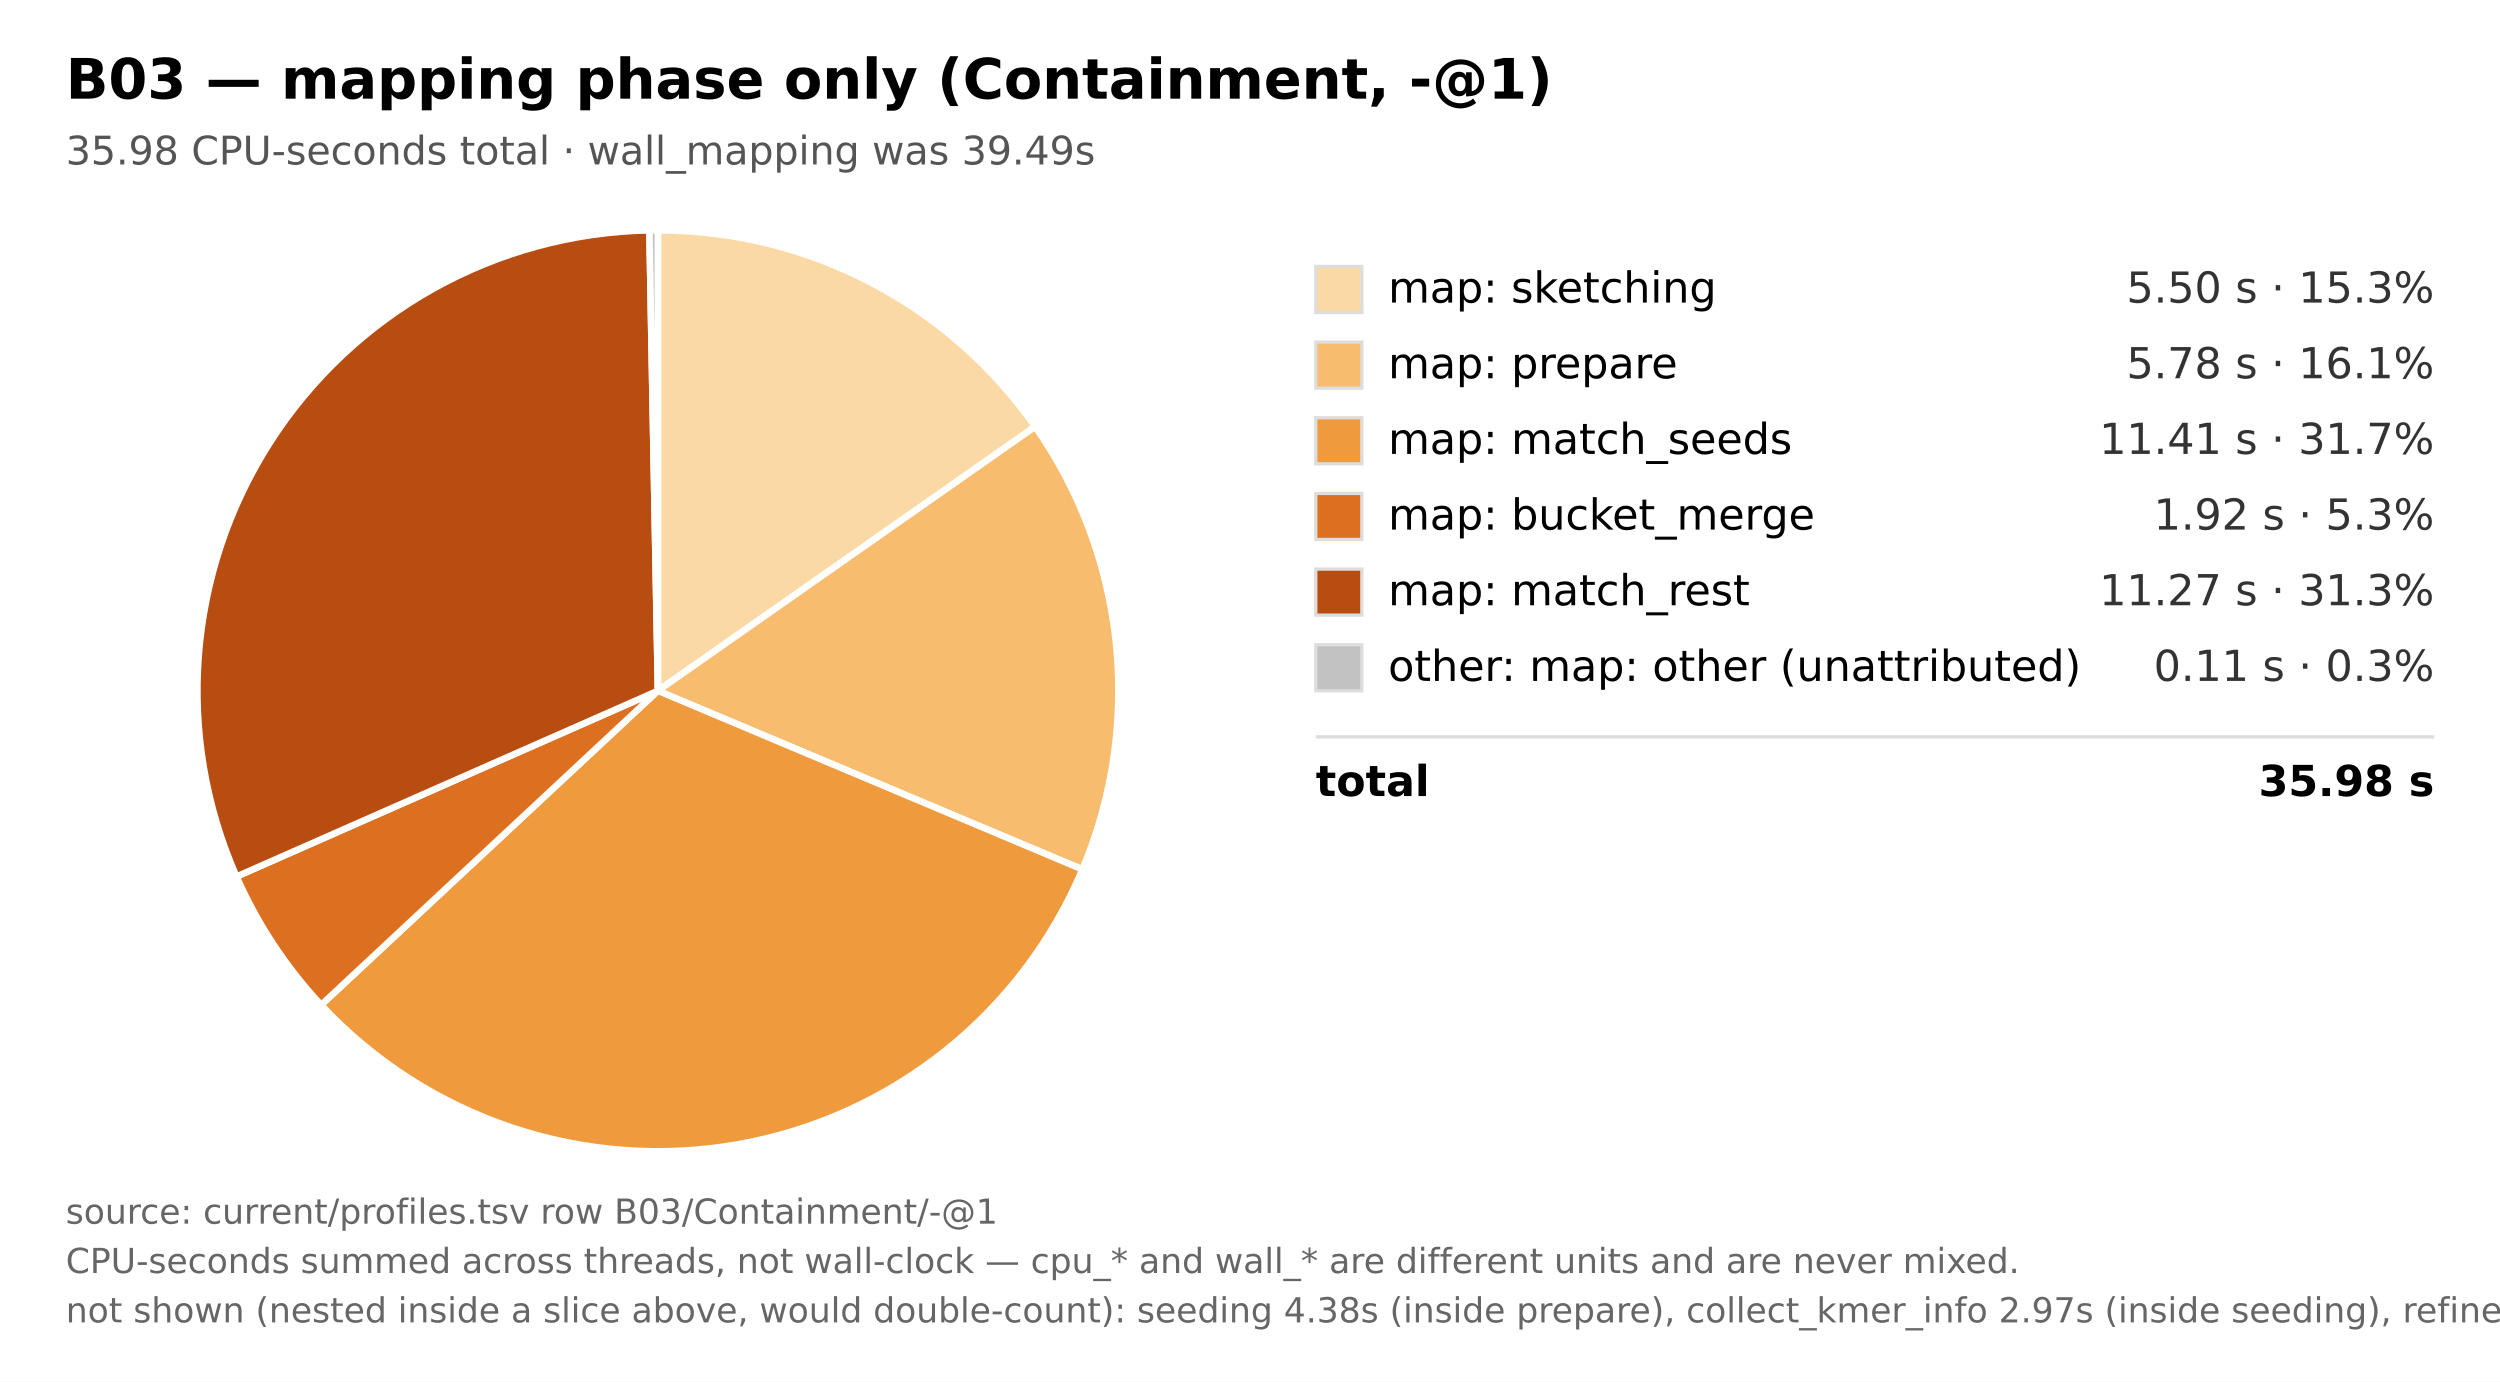
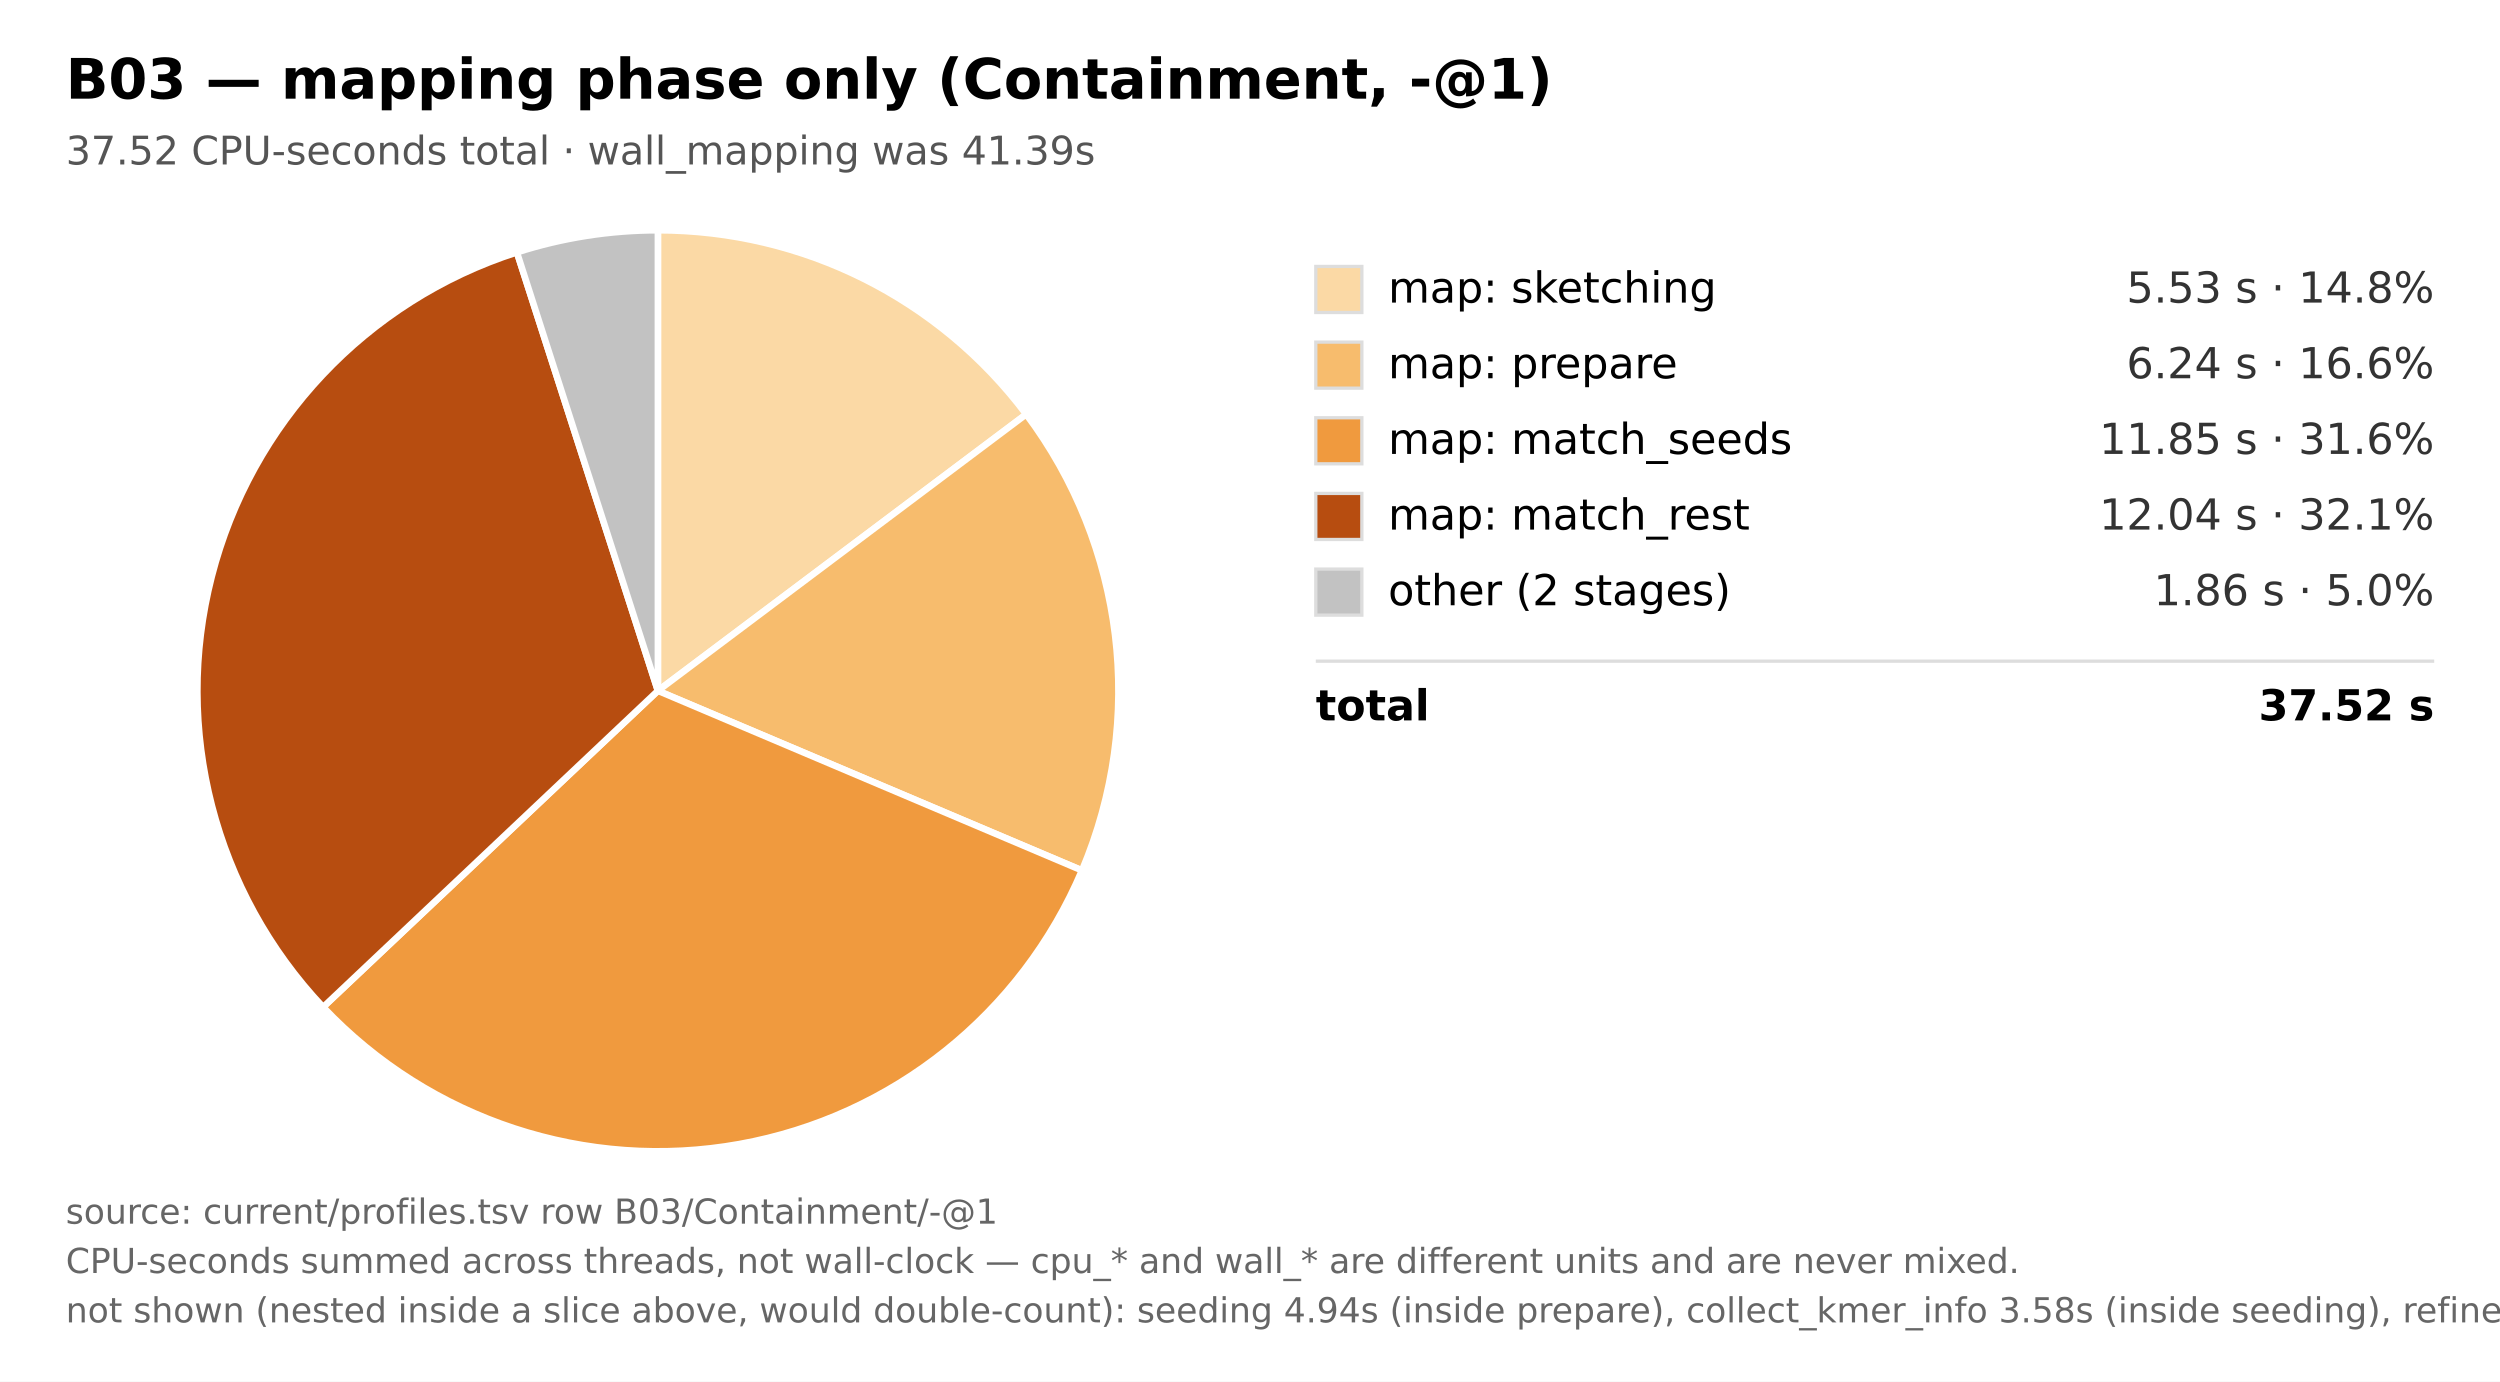
<svg xmlns="http://www.w3.org/2000/svg" width="760" height="420" viewBox="0 0 760 420" font-family="DejaVu Sans, Helvetica, Arial, sans-serif">
  <rect width="760" height="420" fill="#ffffff" />
  <text x="20" y="30" font-size="17" font-weight="bold">B03 — mapping phase only (Containment, -@1)</text>
-   <text x="20" y="50" font-size="12" fill="#555555">35.98 CPU-seconds total · wall_mapping was 39.49s</text>
-   <path d="M 200.00,210.00 L 200.00,70.00 A 140.00,140.00 0 0,1 314.68,129.70 Z" fill="#fbd9a5" stroke="#ffffff" stroke-width="2" />
-   <path d="M 200.00,210.00 L 314.68,129.70 A 140.00,140.00 0 0,1 329.04,264.30 Z" fill="#f7bc6d" stroke="#ffffff" stroke-width="2" />
-   <path d="M 200.00,210.00 L 329.04,264.30 A 140.00,140.00 0 0,1 97.63,305.50 Z" fill="#f09a3e" stroke="#ffffff" stroke-width="2" />
-   <path d="M 200.00,210.00 L 97.63,305.50 A 140.00,140.00 0 0,1 71.90,266.47 Z" fill="#dd7020" stroke="#ffffff" stroke-width="2" />
-   <path d="M 200.00,210.00 L 71.90,266.47 A 140.00,140.00 0 0,1 197.41,70.02 Z" fill="#b74d10" stroke="#ffffff" stroke-width="2" />
-   <path d="M 200.00,210.00 L 197.41,70.02 A 140.00,140.00 0 0,1 200.00,70.00 Z" fill="#c2c2c2" stroke="#ffffff" stroke-width="2" />
+   <text x="20" y="50" font-size="12" fill="#555555">37.52 CPU-seconds total · wall_mapping was 41.39s</text>
+   <path d="M 200.00,210.00 L 200.00,70.00 A 140.00,140.00 0 0,1 311.96,125.94 Z" fill="#fbd9a5" stroke="#ffffff" stroke-width="2" />
+   <path d="M 200.00,210.00 L 311.96,125.94 A 140.00,140.00 0 0,1 328.91,264.61 Z" fill="#f7bc6d" stroke="#ffffff" stroke-width="2" />
+   <path d="M 200.00,210.00 L 328.91,264.61 A 140.00,140.00 0 0,1 98.24,306.15 Z" fill="#f09a3e" stroke="#ffffff" stroke-width="2" />
+   <path d="M 200.00,210.00 L 98.24,306.15 A 140.00,140.00 0 0,1 157.14,76.72 Z" fill="#b74d10" stroke="#ffffff" stroke-width="2" />
+   <path d="M 200.00,210.00 L 157.14,76.72 A 140.00,140.00 0 0,1 200.00,70.00 Z" fill="#c2c2c2" stroke="#ffffff" stroke-width="2" />
  <rect x="400" y="81" width="14" height="14" fill="#fbd9a5" stroke="#dddddd" stroke-width="1" />
  <text x="422" y="92" font-size="13">map: sketching</text>
-   <text x="740" y="92" font-size="13" text-anchor="end" fill="#333333">5.50 s · 15.3%</text>
+   <text x="740" y="92" font-size="13" text-anchor="end" fill="#333333">5.53 s · 14.8%</text>
  <rect x="400" y="104" width="14" height="14" fill="#f7bc6d" stroke="#dddddd" stroke-width="1" />
  <text x="422" y="115" font-size="13">map: prepare</text>
-   <text x="740" y="115" font-size="13" text-anchor="end" fill="#333333">5.78 s · 16.1%</text>
+   <text x="740" y="115" font-size="13" text-anchor="end" fill="#333333">6.24 s · 16.6%</text>
  <rect x="400" y="127" width="14" height="14" fill="#f09a3e" stroke="#dddddd" stroke-width="1" />
  <text x="422" y="138" font-size="13">map: match_seeds</text>
-   <text x="740" y="138" font-size="13" text-anchor="end" fill="#333333">11.41 s · 31.7%</text>
-   <rect x="400" y="150" width="14" height="14" fill="#dd7020" stroke="#dddddd" stroke-width="1" />
-   <text x="422" y="161" font-size="13">map: bucket_merge</text>
-   <text x="740" y="161" font-size="13" text-anchor="end" fill="#333333">1.92 s · 5.3%</text>
-   <rect x="400" y="173" width="14" height="14" fill="#b74d10" stroke="#dddddd" stroke-width="1" />
-   <text x="422" y="184" font-size="13">map: match_rest</text>
-   <text x="740" y="184" font-size="13" text-anchor="end" fill="#333333">11.27 s · 31.3%</text>
-   <rect x="400" y="196" width="14" height="14" fill="#c2c2c2" stroke="#dddddd" stroke-width="1" />
-   <text x="422" y="207" font-size="13">other: map: other (unattributed)</text>
-   <text x="740" y="207" font-size="13" text-anchor="end" fill="#333333">0.11 s · 0.3%</text>
-   <line x1="400" y1="224" x2="740" y2="224" stroke="#dddddd" />
-   <text x="400" y="242" font-size="13" font-weight="bold">total</text>
-   <text x="740" y="242" font-size="13" text-anchor="end" font-weight="bold">35.98 s</text>
+   <text x="740" y="138" font-size="13" text-anchor="end" fill="#333333">11.85 s · 31.6%</text>
+   <rect x="400" y="150" width="14" height="14" fill="#b74d10" stroke="#dddddd" stroke-width="1" />
+   <text x="422" y="161" font-size="13">map: match_rest</text>
+   <text x="740" y="161" font-size="13" text-anchor="end" fill="#333333">12.04 s · 32.1%</text>
+   <rect x="400" y="173" width="14" height="14" fill="#c2c2c2" stroke="#dddddd" stroke-width="1" />
+   <text x="422" y="184" font-size="13">other (2 stages)</text>
+   <text x="740" y="184" font-size="13" text-anchor="end" fill="#333333">1.86 s · 5.0%</text>
+   <line x1="400" y1="201" x2="740" y2="201" stroke="#dddddd" />
+   <text x="400" y="219" font-size="13" font-weight="bold">total</text>
+   <text x="740" y="219" font-size="13" text-anchor="end" font-weight="bold">37.52 s</text>
  <text x="20" y="372" font-size="10.5" fill="#666666">source: current/profiles.tsv row B03/Containment/-@1</text>
  <text x="20" y="387" font-size="10.5" fill="#666666">CPU-seconds summed across threads, not wall-clock — cpu_* and wall_* are different units and are never mixed.</text>
-   <text x="20" y="402" font-size="10.5" fill="#666666">not shown (nested inside a slice above, would double-count): seeding 4.38s (inside prepare), collect_kmer_info 2.97s (inside seeding), refine 6.93s (inside match_rest)</text>
+   <text x="20" y="402" font-size="10.5" fill="#666666">not shown (nested inside a slice above, would double-count): seeding 4.94s (inside prepare), collect_kmer_info 3.58s (inside seeding), refine 7.29s (inside match_rest)</text>
</svg>
